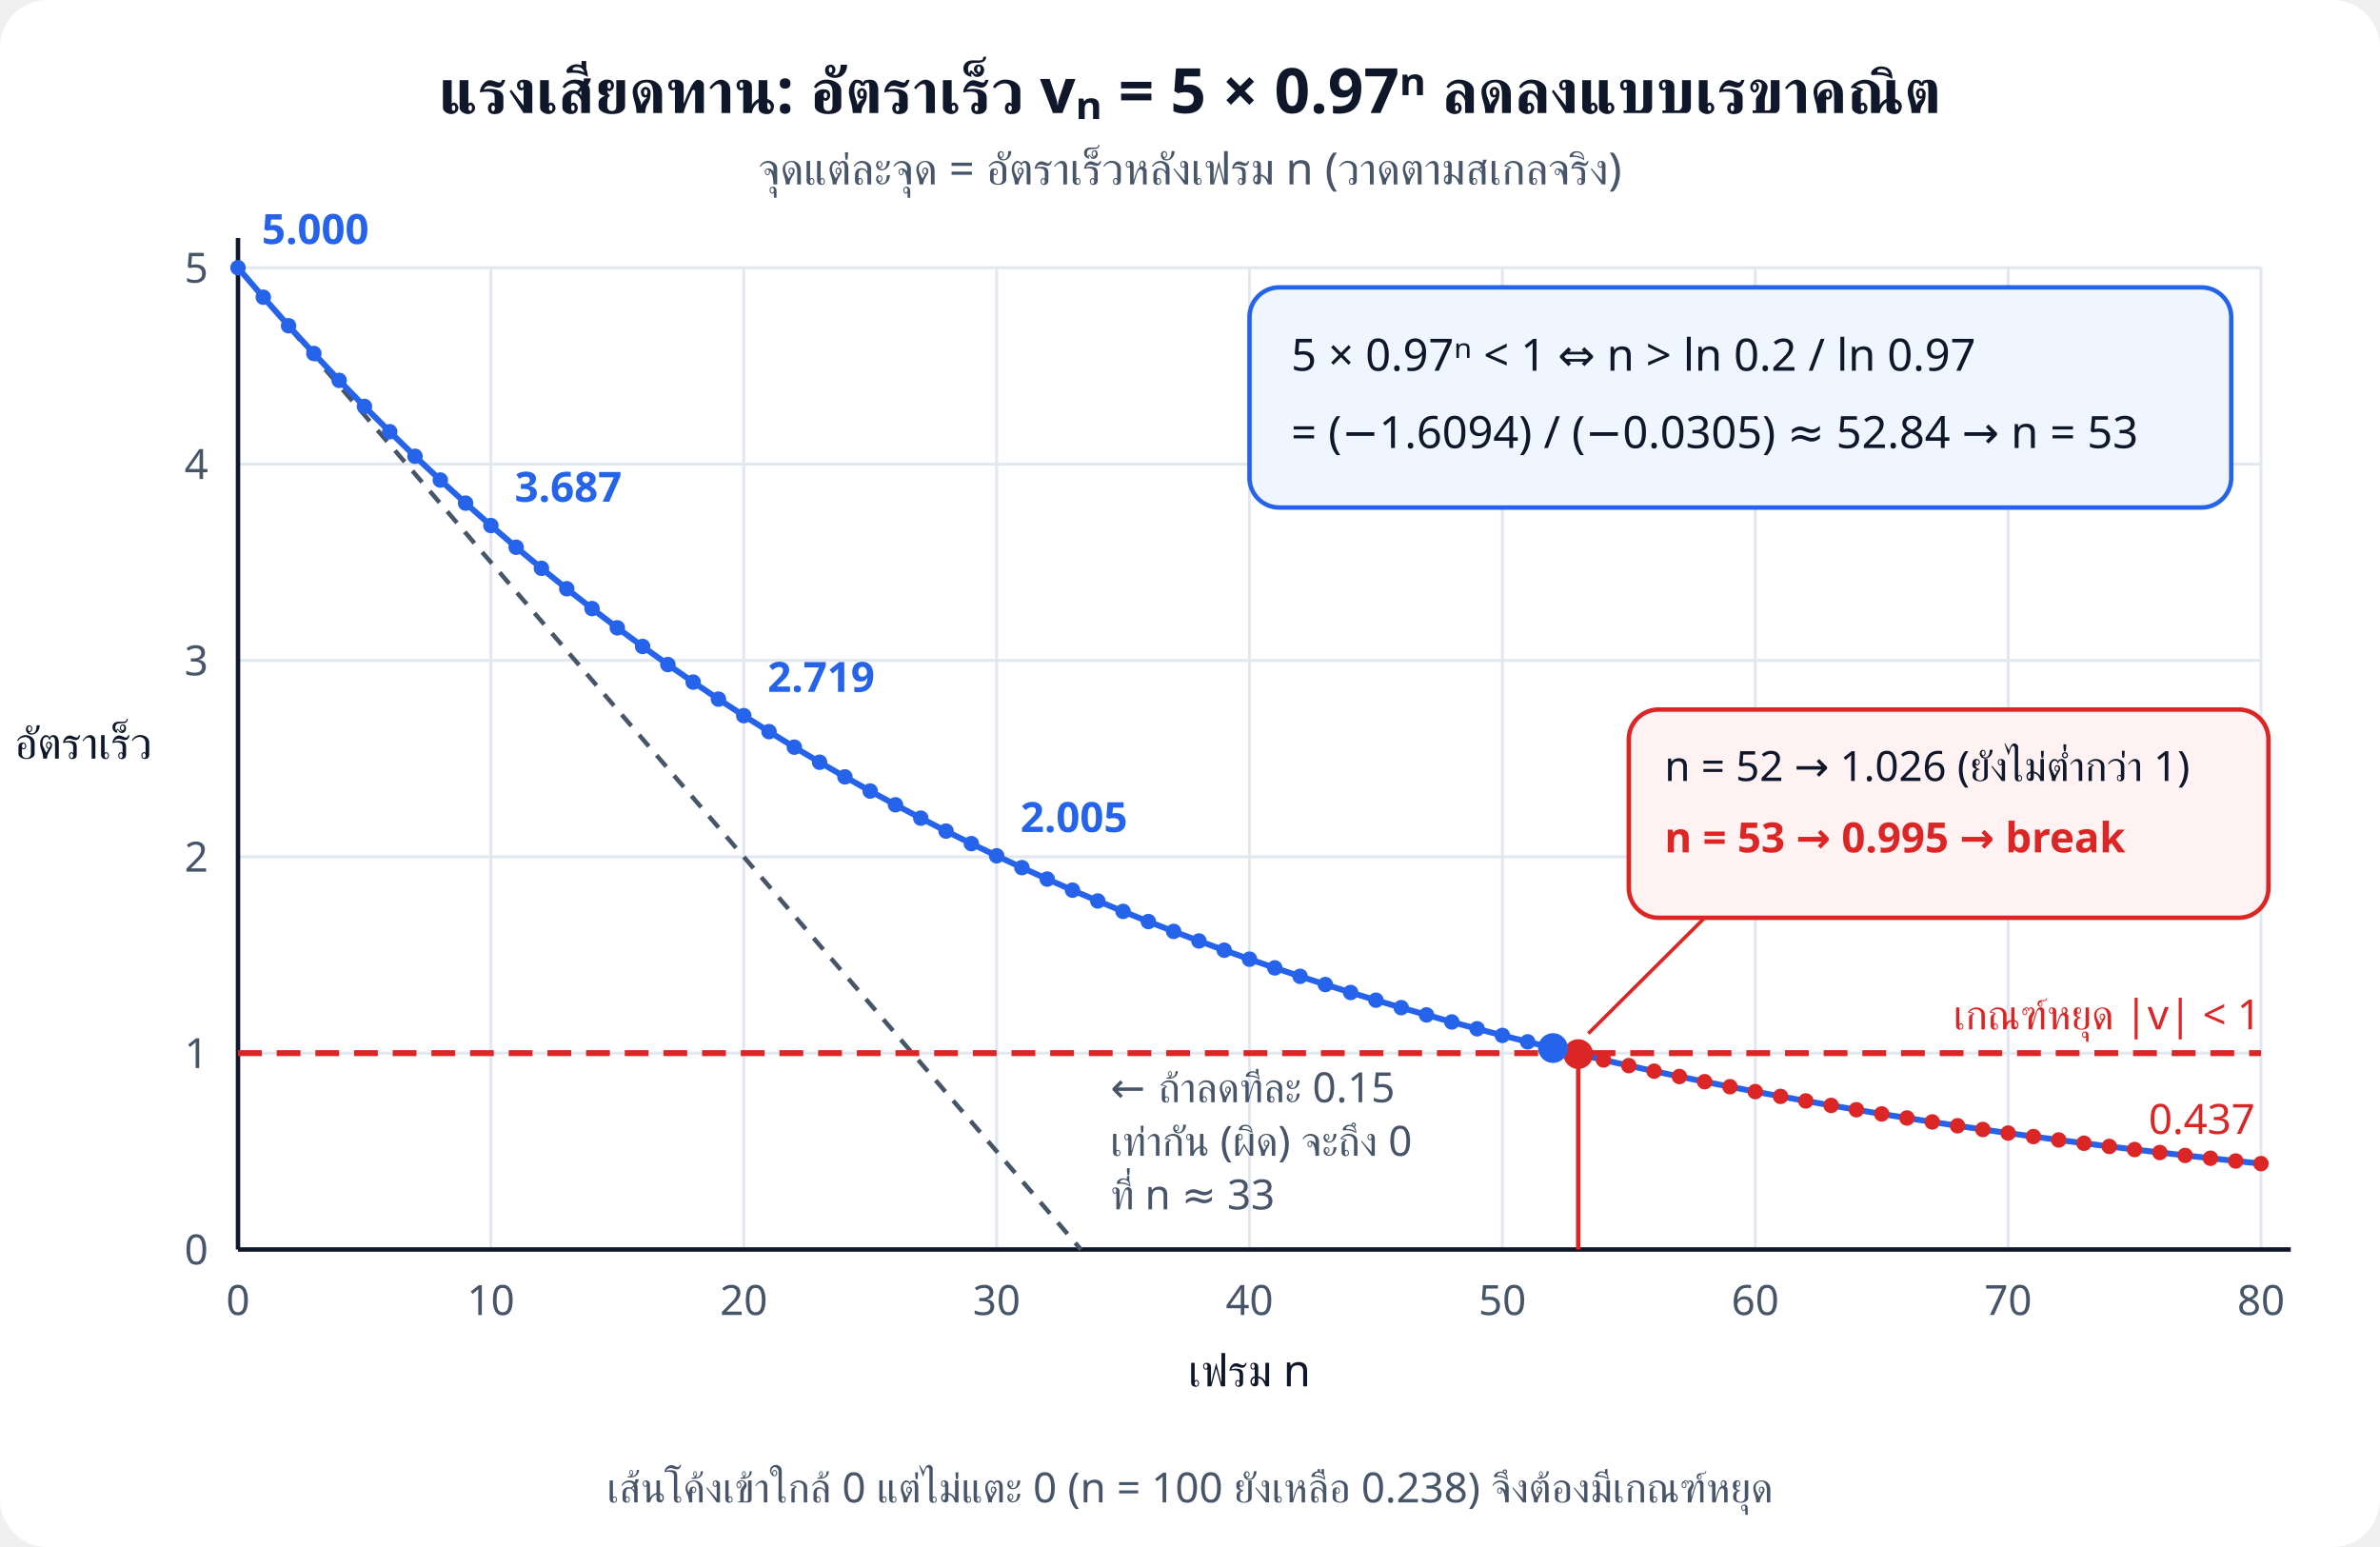
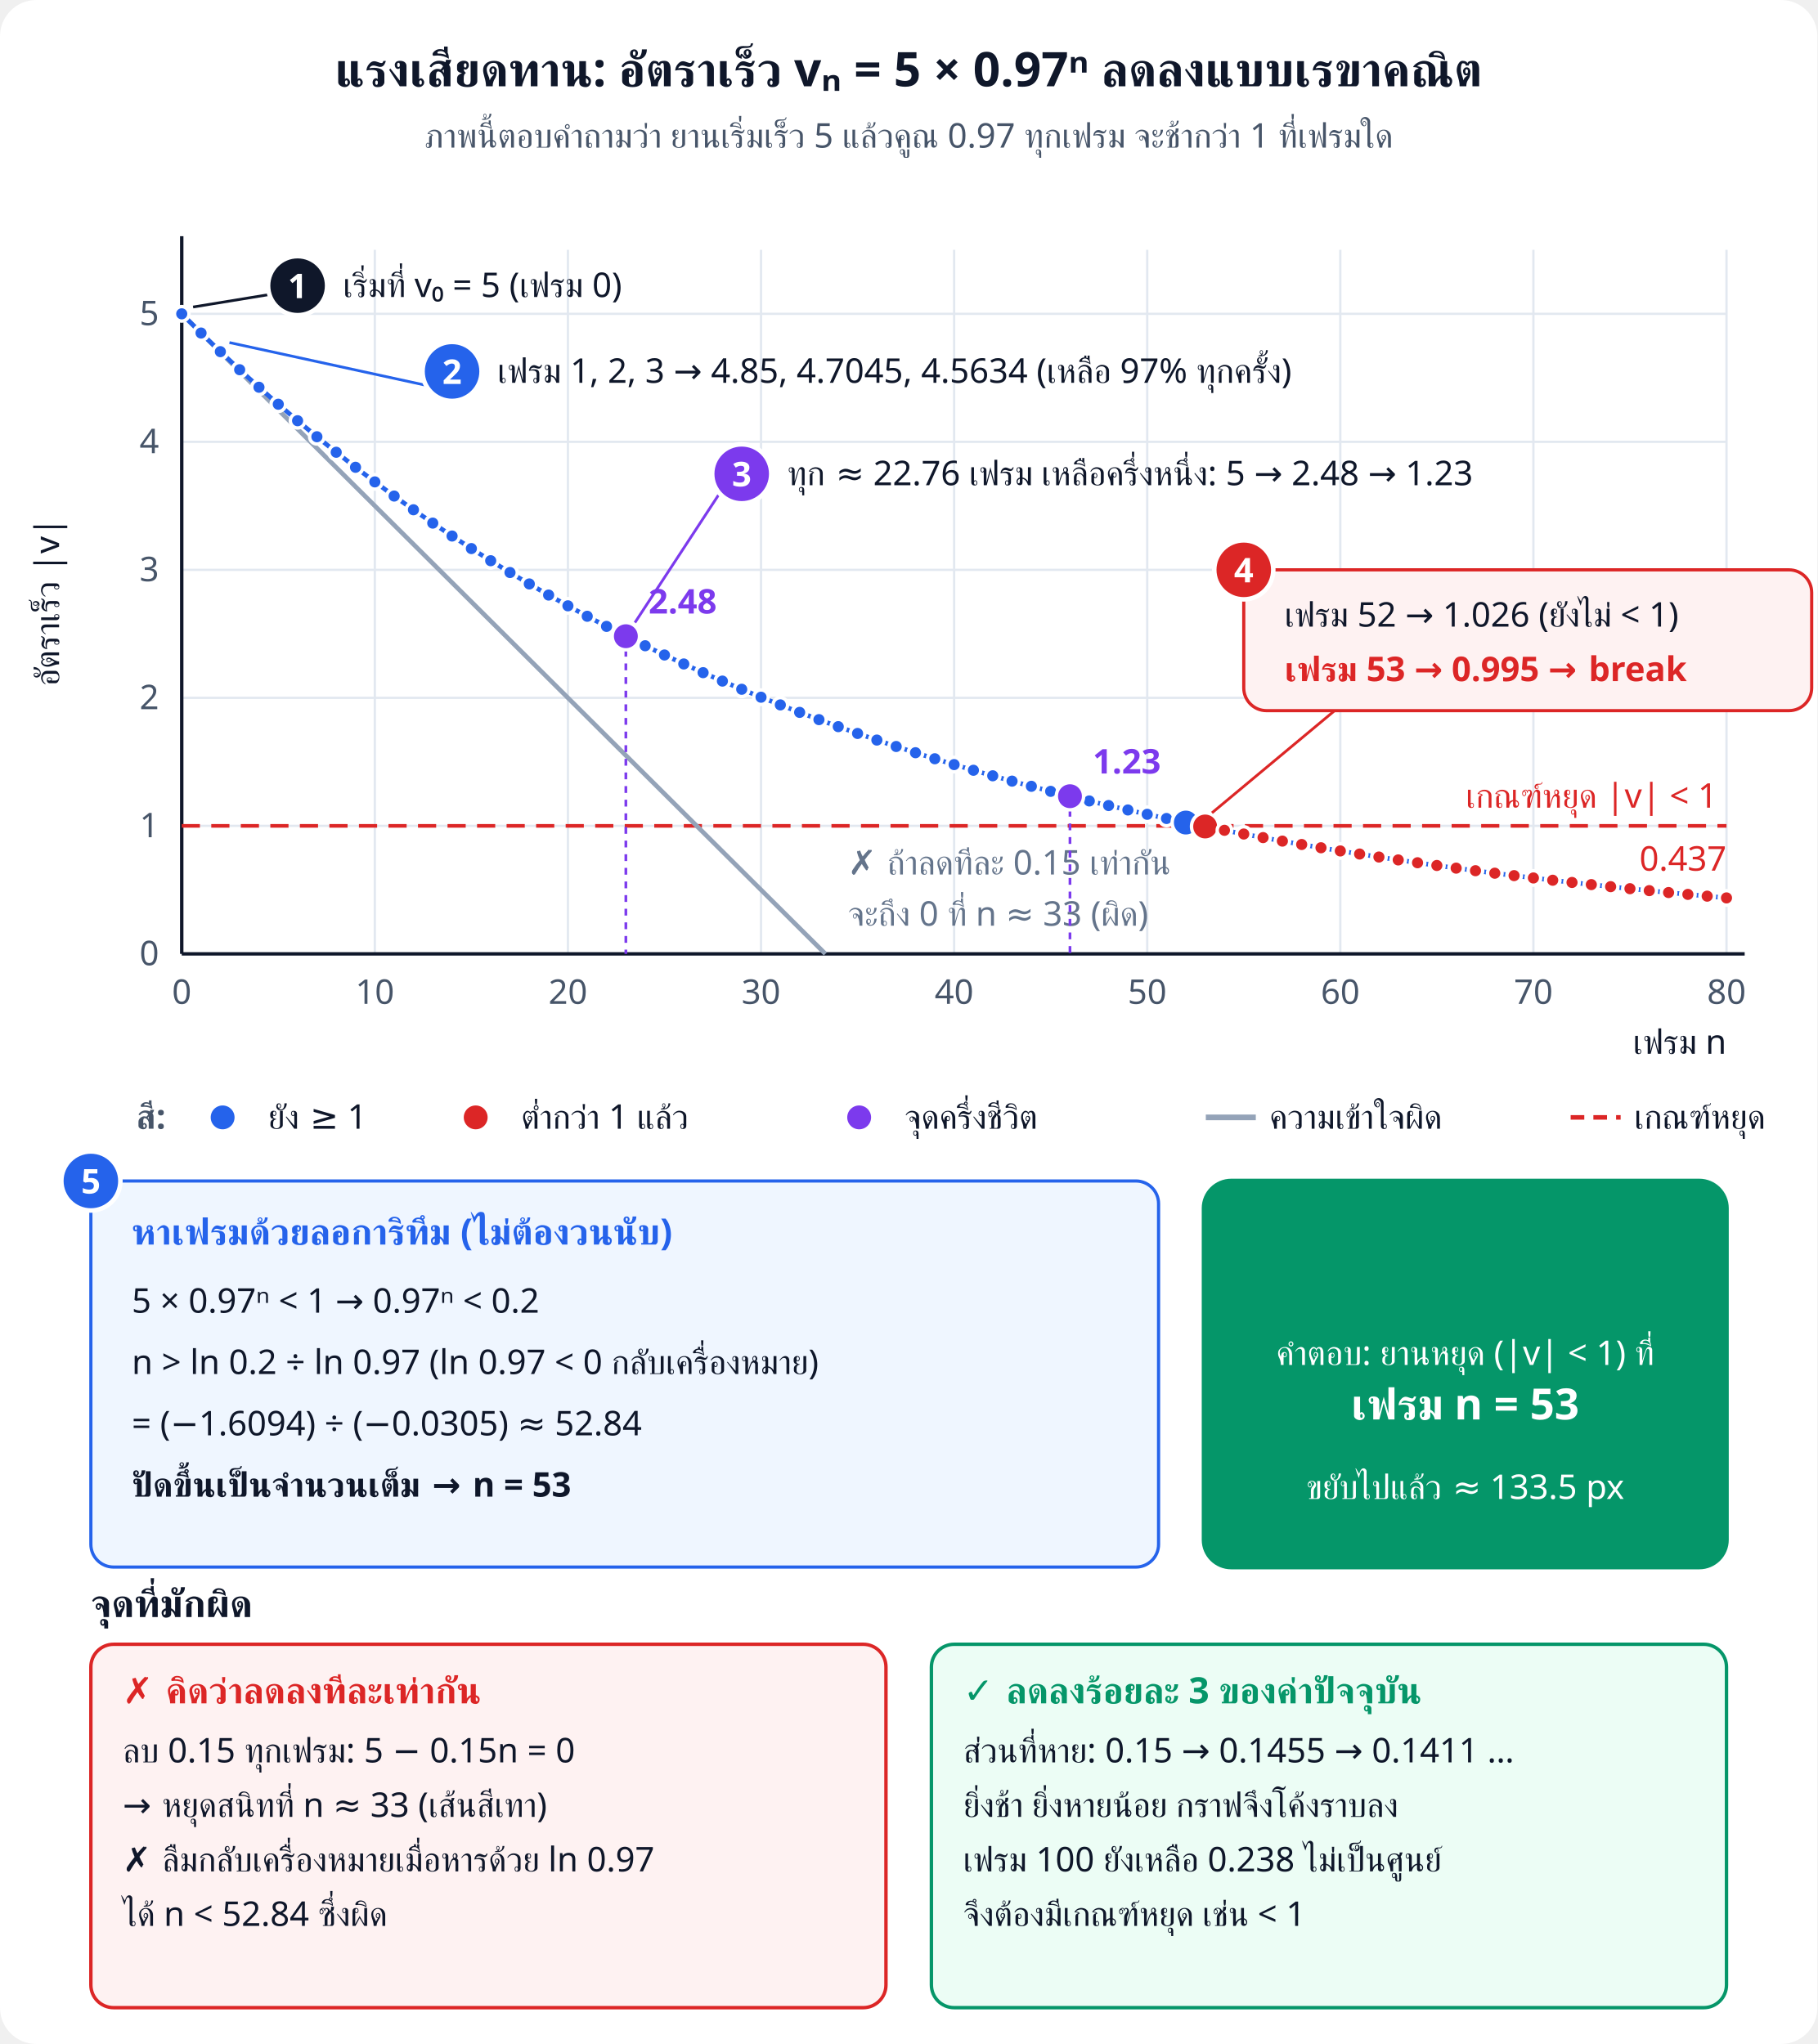
- <svg xmlns="http://www.w3.org/2000/svg" viewBox="0 0 800 520" width="800" height="520" font-family="Sarabun, Tahoma, 'Segoe UI', sans-serif">
+ <svg xmlns="http://www.w3.org/2000/svg" viewBox="0 0 800 900" width="800" height="900" font-family="Sarabun, Tahoma, 'Segoe UI', sans-serif" role="img" aria-label="กราฟอัตราเร็ว 5 คูณ 0.97 ยกกำลัง n ตัดเกณฑ์ 1 ที่เฟรม 53">
  <rect width="100%" height="100%" rx="16" fill="#ffffff" />
  <defs>
-     <marker id="a_2563eb" viewBox="0 0 10 10" refX="9" refY="5" markerWidth="7" markerHeight="7" orient="auto-start-reverse" markerUnits="userSpaceOnUse">
+     <marker id="arrB" viewBox="0 0 10 10" refX="9" refY="5" markerUnits="userSpaceOnUse" markerWidth="12" markerHeight="12" orient="auto-start-reverse">
      <path d="M0,0 L10,5 L0,10 z" fill="#2563eb" />
    </marker>
-     <marker id="a_059669" viewBox="0 0 10 10" refX="9" refY="5" markerWidth="7" markerHeight="7" orient="auto-start-reverse" markerUnits="userSpaceOnUse">
+     <marker id="arrG" viewBox="0 0 10 10" refX="9" refY="5" markerUnits="userSpaceOnUse" markerWidth="12" markerHeight="12" orient="auto-start-reverse">
      <path d="M0,0 L10,5 L0,10 z" fill="#059669" />
    </marker>
-     <marker id="a_d97706" viewBox="0 0 10 10" refX="9" refY="5" markerWidth="7" markerHeight="7" orient="auto-start-reverse" markerUnits="userSpaceOnUse">
+     <marker id="arrO" viewBox="0 0 10 10" refX="9" refY="5" markerUnits="userSpaceOnUse" markerWidth="12" markerHeight="12" orient="auto-start-reverse">
      <path d="M0,0 L10,5 L0,10 z" fill="#d97706" />
    </marker>
-     <marker id="a_dc2626" viewBox="0 0 10 10" refX="9" refY="5" markerWidth="7" markerHeight="7" orient="auto-start-reverse" markerUnits="userSpaceOnUse">
+     <marker id="arrR" viewBox="0 0 10 10" refX="9" refY="5" markerUnits="userSpaceOnUse" markerWidth="12" markerHeight="12" orient="auto-start-reverse">
      <path d="M0,0 L10,5 L0,10 z" fill="#dc2626" />
    </marker>
-     <marker id="a_7c3aed" viewBox="0 0 10 10" refX="9" refY="5" markerWidth="7" markerHeight="7" orient="auto-start-reverse" markerUnits="userSpaceOnUse">
+     <marker id="arrP" viewBox="0 0 10 10" refX="9" refY="5" markerUnits="userSpaceOnUse" markerWidth="12" markerHeight="12" orient="auto-start-reverse">
      <path d="M0,0 L10,5 L0,10 z" fill="#7c3aed" />
    </marker>
-     <marker id="a_475569" viewBox="0 0 10 10" refX="9" refY="5" markerWidth="7" markerHeight="7" orient="auto-start-reverse" markerUnits="userSpaceOnUse">
+     <marker id="arrS" viewBox="0 0 10 10" refX="9" refY="5" markerUnits="userSpaceOnUse" markerWidth="12" markerHeight="12" orient="auto-start-reverse">
      <path d="M0,0 L10,5 L0,10 z" fill="#475569" />
-     </marker>
-     <marker id="a_0f172a" viewBox="0 0 10 10" refX="9" refY="5" markerWidth="7" markerHeight="7" orient="auto-start-reverse" markerUnits="userSpaceOnUse">
-       <path d="M0,0 L10,5 L0,10 z" fill="#0f172a" />
    </marker>
  </defs>
  <text x="400" y="38" font-size="21" fill="#0f172a" text-anchor="middle" font-weight="bold">แรงเสียดทาน: อัตราเร็ว vₙ = 5 × 0.97ⁿ ลดลงแบบเรขาคณิต</text>
-   <text x="400" y="62" font-size="15" fill="#475569" text-anchor="middle" font-weight="normal">จุดแต่ละจุด = อัตราเร็วหลังเฟรม n (วาดตามสเกลจริง)</text>
+   <text x="400" y="65" font-size="15" fill="#475569" text-anchor="middle">ภาพนี้ตอบคำถามว่า ยานเริ่มเร็ว 5 แล้วคูณ 0.97 ทุกเฟรม จะช้ากว่า 1 ที่เฟรมใด</text>
  <line x1="80" y1="420" x2="760" y2="420" stroke="#e2e8f0" stroke-width="1" />
-   <text x="70" y="425" font-size="14" fill="#475569" text-anchor="end" font-weight="normal">0</text>
-   <line x1="80" y1="354" x2="760" y2="354" stroke="#e2e8f0" stroke-width="1" />
-   <text x="70" y="359" font-size="14" fill="#475569" text-anchor="end" font-weight="normal">1</text>
-   <line x1="80" y1="288" x2="760" y2="288" stroke="#e2e8f0" stroke-width="1" />
-   <text x="70" y="293" font-size="14" fill="#475569" text-anchor="end" font-weight="normal">2</text>
-   <line x1="80" y1="222" x2="760" y2="222" stroke="#e2e8f0" stroke-width="1" />
-   <text x="70" y="227" font-size="14" fill="#475569" text-anchor="end" font-weight="normal">3</text>
-   <line x1="80" y1="156" x2="760" y2="156" stroke="#e2e8f0" stroke-width="1" />
-   <text x="70" y="161" font-size="14" fill="#475569" text-anchor="end" font-weight="normal">4</text>
-   <line x1="80" y1="90" x2="760" y2="90" stroke="#e2e8f0" stroke-width="1" />
-   <text x="70" y="95" font-size="14" fill="#475569" text-anchor="end" font-weight="normal">5</text>
-   <line x1="80" y1="420" x2="80" y2="90" stroke="#e2e8f0" stroke-width="1" />
-   <text x="80" y="442" font-size="14" fill="#475569" text-anchor="middle" font-weight="normal">0</text>
-   <line x1="165" y1="420" x2="165" y2="90" stroke="#e2e8f0" stroke-width="1" />
-   <text x="165" y="442" font-size="14" fill="#475569" text-anchor="middle" font-weight="normal">10</text>
-   <line x1="250" y1="420" x2="250" y2="90" stroke="#e2e8f0" stroke-width="1" />
-   <text x="250" y="442" font-size="14" fill="#475569" text-anchor="middle" font-weight="normal">20</text>
-   <line x1="335" y1="420" x2="335" y2="90" stroke="#e2e8f0" stroke-width="1" />
-   <text x="335" y="442" font-size="14" fill="#475569" text-anchor="middle" font-weight="normal">30</text>
-   <line x1="420" y1="420" x2="420" y2="90" stroke="#e2e8f0" stroke-width="1" />
-   <text x="420" y="442" font-size="14" fill="#475569" text-anchor="middle" font-weight="normal">40</text>
-   <line x1="505" y1="420" x2="505" y2="90" stroke="#e2e8f0" stroke-width="1" />
-   <text x="505" y="442" font-size="14" fill="#475569" text-anchor="middle" font-weight="normal">50</text>
-   <line x1="590" y1="420" x2="590" y2="90" stroke="#e2e8f0" stroke-width="1" />
-   <text x="590" y="442" font-size="14" fill="#475569" text-anchor="middle" font-weight="normal">60</text>
-   <line x1="675" y1="420" x2="675" y2="90" stroke="#e2e8f0" stroke-width="1" />
-   <text x="675" y="442" font-size="14" fill="#475569" text-anchor="middle" font-weight="normal">70</text>
-   <line x1="760" y1="420" x2="760" y2="90" stroke="#e2e8f0" stroke-width="1" />
-   <text x="760" y="442" font-size="14" fill="#475569" text-anchor="middle" font-weight="normal">80</text>
-   <line x1="80" y1="420" x2="770" y2="420" stroke="#0f172a" stroke-width="1.5" />
-   <line x1="80" y1="420" x2="80" y2="80" stroke="#0f172a" stroke-width="1.5" />
-   <text x="420" y="466" font-size="15" fill="#0f172a" text-anchor="middle" font-weight="normal">เฟรม n</text>
-   <text x="28" y="255" font-size="15" fill="#0f172a" text-anchor="middle" font-weight="normal">อัตราเร็ว</text>
-   <line x1="80" y1="90" x2="363.33" y2="420" stroke="#475569" stroke-width="1.5" stroke-dasharray="5 4" />
-   <text x="373.25" y="370.5" font-size="14" fill="#475569" text-anchor="start" font-weight="normal">← ถ้าลดทีละ 0.15</text>
-   <text x="373.25" y="388.5" font-size="14" fill="#475569" text-anchor="start" font-weight="normal">เท่ากัน (ผิด) จะถึง 0</text>
-   <text x="373.25" y="406.5" font-size="14" fill="#475569" text-anchor="start" font-weight="normal">ที่ n ≈ 33</text>
-   <line x1="80" y1="354" x2="760" y2="354" stroke="#dc2626" stroke-width="2" stroke-dasharray="8 5" />
-   <text x="760" y="346" font-size="14" fill="#dc2626" text-anchor="end" font-weight="normal">เกณฑ์หยุด |v| &lt; 1</text>
-   <polyline points="80,90 88.5,99.9 97,109.5 105.5,118.82 114,127.85 122.5,136.62 131,145.12 139.5,153.37 148,161.36 156.5,169.12 165,176.65 173.5,183.95 182,191.03 190.5,197.9 199,204.56 207.5,211.03 216,217.3 224.5,223.38 233,229.28 241.5,235 250,240.55 258.5,245.93 267,251.15 275.5,256.22 284,261.13 292.5,265.9 301,270.52 309.5,275.01 318,279.36 326.5,283.57 335,287.67 343.5,291.64 352,295.49 360.5,299.22 369,302.85 377.5,306.36 386,309.77 394.5,313.08 403,316.29 411.5,319.4 420,322.41 428.5,325.34 437,328.18 445.5,330.94 454,333.61 462.5,336.2 471,338.71 479.5,341.15 488,343.52 496.5,345.81 505,348.04 513.5,350.2 522,352.29 530.5,354.32 539,356.29 547.5,358.2 556,360.06 564.5,361.86 573,363.6 581.5,365.29 590,366.93 598.5,368.53 607,370.07 615.5,371.57 624,373.02 632.5,374.43 641,375.8 649.5,377.12 658,378.41 666.5,379.66 675,380.87 683.5,382.04 692,383.18 700.5,384.29 709,385.36 717.5,386.4 726,387.4 734.5,388.38 743,389.33 751.5,390.25 760,391.14" fill="none" stroke="#2563eb" stroke-width="2" stroke-linejoin="round" />
-   <circle cx="80" cy="90" r="2.6" fill="#2563eb" stroke="none" stroke-width="1.5" />
-   <circle cx="88.5" cy="99.9" r="2.6" fill="#2563eb" stroke="none" stroke-width="1.5" />
-   <circle cx="97" cy="109.5" r="2.6" fill="#2563eb" stroke="none" stroke-width="1.5" />
-   <circle cx="105.5" cy="118.82" r="2.6" fill="#2563eb" stroke="none" stroke-width="1.5" />
-   <circle cx="114" cy="127.85" r="2.6" fill="#2563eb" stroke="none" stroke-width="1.5" />
-   <circle cx="122.5" cy="136.62" r="2.6" fill="#2563eb" stroke="none" stroke-width="1.5" />
-   <circle cx="131" cy="145.12" r="2.6" fill="#2563eb" stroke="none" stroke-width="1.5" />
-   <circle cx="139.5" cy="153.37" r="2.6" fill="#2563eb" stroke="none" stroke-width="1.5" />
-   <circle cx="148" cy="161.36" r="2.6" fill="#2563eb" stroke="none" stroke-width="1.5" />
-   <circle cx="156.5" cy="169.12" r="2.6" fill="#2563eb" stroke="none" stroke-width="1.5" />
-   <circle cx="165" cy="176.65" r="2.6" fill="#2563eb" stroke="none" stroke-width="1.5" />
-   <circle cx="173.5" cy="183.95" r="2.6" fill="#2563eb" stroke="none" stroke-width="1.5" />
-   <circle cx="182" cy="191.03" r="2.6" fill="#2563eb" stroke="none" stroke-width="1.5" />
-   <circle cx="190.5" cy="197.9" r="2.6" fill="#2563eb" stroke="none" stroke-width="1.5" />
-   <circle cx="199" cy="204.56" r="2.6" fill="#2563eb" stroke="none" stroke-width="1.5" />
-   <circle cx="207.5" cy="211.03" r="2.6" fill="#2563eb" stroke="none" stroke-width="1.5" />
-   <circle cx="216" cy="217.3" r="2.6" fill="#2563eb" stroke="none" stroke-width="1.5" />
-   <circle cx="224.5" cy="223.38" r="2.6" fill="#2563eb" stroke="none" stroke-width="1.5" />
-   <circle cx="233" cy="229.28" r="2.6" fill="#2563eb" stroke="none" stroke-width="1.5" />
-   <circle cx="241.5" cy="235" r="2.6" fill="#2563eb" stroke="none" stroke-width="1.5" />
-   <circle cx="250" cy="240.55" r="2.6" fill="#2563eb" stroke="none" stroke-width="1.5" />
-   <circle cx="258.5" cy="245.93" r="2.6" fill="#2563eb" stroke="none" stroke-width="1.5" />
-   <circle cx="267" cy="251.15" r="2.6" fill="#2563eb" stroke="none" stroke-width="1.5" />
-   <circle cx="275.5" cy="256.22" r="2.6" fill="#2563eb" stroke="none" stroke-width="1.5" />
-   <circle cx="284" cy="261.13" r="2.6" fill="#2563eb" stroke="none" stroke-width="1.5" />
-   <circle cx="292.5" cy="265.9" r="2.6" fill="#2563eb" stroke="none" stroke-width="1.5" />
-   <circle cx="301" cy="270.52" r="2.6" fill="#2563eb" stroke="none" stroke-width="1.5" />
-   <circle cx="309.5" cy="275.01" r="2.6" fill="#2563eb" stroke="none" stroke-width="1.5" />
-   <circle cx="318" cy="279.36" r="2.6" fill="#2563eb" stroke="none" stroke-width="1.5" />
-   <circle cx="326.5" cy="283.57" r="2.6" fill="#2563eb" stroke="none" stroke-width="1.5" />
-   <circle cx="335" cy="287.67" r="2.6" fill="#2563eb" stroke="none" stroke-width="1.5" />
-   <circle cx="343.5" cy="291.64" r="2.6" fill="#2563eb" stroke="none" stroke-width="1.5" />
-   <circle cx="352" cy="295.49" r="2.6" fill="#2563eb" stroke="none" stroke-width="1.5" />
-   <circle cx="360.5" cy="299.22" r="2.6" fill="#2563eb" stroke="none" stroke-width="1.5" />
-   <circle cx="369" cy="302.85" r="2.6" fill="#2563eb" stroke="none" stroke-width="1.5" />
-   <circle cx="377.5" cy="306.36" r="2.6" fill="#2563eb" stroke="none" stroke-width="1.5" />
-   <circle cx="386" cy="309.77" r="2.6" fill="#2563eb" stroke="none" stroke-width="1.5" />
-   <circle cx="394.5" cy="313.08" r="2.6" fill="#2563eb" stroke="none" stroke-width="1.5" />
-   <circle cx="403" cy="316.29" r="2.6" fill="#2563eb" stroke="none" stroke-width="1.5" />
-   <circle cx="411.5" cy="319.4" r="2.6" fill="#2563eb" stroke="none" stroke-width="1.5" />
-   <circle cx="420" cy="322.41" r="2.6" fill="#2563eb" stroke="none" stroke-width="1.5" />
-   <circle cx="428.5" cy="325.34" r="2.6" fill="#2563eb" stroke="none" stroke-width="1.5" />
-   <circle cx="437" cy="328.18" r="2.6" fill="#2563eb" stroke="none" stroke-width="1.5" />
-   <circle cx="445.5" cy="330.94" r="2.6" fill="#2563eb" stroke="none" stroke-width="1.5" />
-   <circle cx="454" cy="333.61" r="2.6" fill="#2563eb" stroke="none" stroke-width="1.5" />
-   <circle cx="462.5" cy="336.2" r="2.6" fill="#2563eb" stroke="none" stroke-width="1.5" />
-   <circle cx="471" cy="338.71" r="2.6" fill="#2563eb" stroke="none" stroke-width="1.5" />
-   <circle cx="479.5" cy="341.15" r="2.6" fill="#2563eb" stroke="none" stroke-width="1.5" />
-   <circle cx="488" cy="343.52" r="2.6" fill="#2563eb" stroke="none" stroke-width="1.5" />
-   <circle cx="496.5" cy="345.81" r="2.6" fill="#2563eb" stroke="none" stroke-width="1.5" />
-   <circle cx="505" cy="348.04" r="2.6" fill="#2563eb" stroke="none" stroke-width="1.5" />
-   <circle cx="513.5" cy="350.2" r="2.6" fill="#2563eb" stroke="none" stroke-width="1.5" />
-   <circle cx="522" cy="352.29" r="2.6" fill="#2563eb" stroke="none" stroke-width="1.5" />
-   <circle cx="530.5" cy="354.32" r="2.6" fill="#dc2626" stroke="none" stroke-width="1.5" />
-   <circle cx="539" cy="356.29" r="2.6" fill="#dc2626" stroke="none" stroke-width="1.5" />
-   <circle cx="547.5" cy="358.2" r="2.6" fill="#dc2626" stroke="none" stroke-width="1.5" />
-   <circle cx="556" cy="360.06" r="2.6" fill="#dc2626" stroke="none" stroke-width="1.5" />
-   <circle cx="564.5" cy="361.86" r="2.6" fill="#dc2626" stroke="none" stroke-width="1.5" />
-   <circle cx="573" cy="363.6" r="2.6" fill="#dc2626" stroke="none" stroke-width="1.5" />
-   <circle cx="581.5" cy="365.29" r="2.6" fill="#dc2626" stroke="none" stroke-width="1.5" />
-   <circle cx="590" cy="366.93" r="2.6" fill="#dc2626" stroke="none" stroke-width="1.5" />
-   <circle cx="598.5" cy="368.53" r="2.6" fill="#dc2626" stroke="none" stroke-width="1.5" />
-   <circle cx="607" cy="370.07" r="2.6" fill="#dc2626" stroke="none" stroke-width="1.5" />
-   <circle cx="615.5" cy="371.57" r="2.6" fill="#dc2626" stroke="none" stroke-width="1.5" />
-   <circle cx="624" cy="373.02" r="2.6" fill="#dc2626" stroke="none" stroke-width="1.5" />
-   <circle cx="632.5" cy="374.43" r="2.6" fill="#dc2626" stroke="none" stroke-width="1.5" />
-   <circle cx="641" cy="375.8" r="2.6" fill="#dc2626" stroke="none" stroke-width="1.5" />
-   <circle cx="649.5" cy="377.12" r="2.6" fill="#dc2626" stroke="none" stroke-width="1.5" />
-   <circle cx="658" cy="378.41" r="2.6" fill="#dc2626" stroke="none" stroke-width="1.5" />
-   <circle cx="666.5" cy="379.66" r="2.6" fill="#dc2626" stroke="none" stroke-width="1.5" />
-   <circle cx="675" cy="380.87" r="2.6" fill="#dc2626" stroke="none" stroke-width="1.5" />
-   <circle cx="683.5" cy="382.04" r="2.6" fill="#dc2626" stroke="none" stroke-width="1.5" />
-   <circle cx="692" cy="383.18" r="2.6" fill="#dc2626" stroke="none" stroke-width="1.5" />
-   <circle cx="700.5" cy="384.29" r="2.6" fill="#dc2626" stroke="none" stroke-width="1.5" />
-   <circle cx="709" cy="385.36" r="2.6" fill="#dc2626" stroke="none" stroke-width="1.5" />
-   <circle cx="717.5" cy="386.4" r="2.6" fill="#dc2626" stroke="none" stroke-width="1.5" />
-   <circle cx="726" cy="387.4" r="2.6" fill="#dc2626" stroke="none" stroke-width="1.5" />
-   <circle cx="734.5" cy="388.38" r="2.6" fill="#dc2626" stroke="none" stroke-width="1.5" />
-   <circle cx="743" cy="389.33" r="2.6" fill="#dc2626" stroke="none" stroke-width="1.5" />
-   <circle cx="751.5" cy="390.25" r="2.6" fill="#dc2626" stroke="none" stroke-width="1.5" />
-   <circle cx="760" cy="391.14" r="2.6" fill="#dc2626" stroke="none" stroke-width="1.5" />
-   <line x1="530.5" y1="420" x2="530.5" y2="354.33" stroke="#dc2626" stroke-width="1.5" />
-   <circle cx="530.5" cy="354.32" r="5" fill="#dc2626" stroke="none" stroke-width="1.5" />
-   <circle cx="522" cy="352.29" r="5" fill="#2563eb" stroke="none" stroke-width="1.5" />
-   <rect x="547.5" y="238.5" width="215" height="70" rx="10" fill="#fef2f2" stroke="#dc2626" stroke-width="1.5" />
-   <text x="559.5" y="262.5" font-size="14" fill="#0f172a" text-anchor="start" font-weight="normal">n = 52 → 1.026 (ยังไม่ต่ำกว่า 1)</text>
-   <text x="559.5" y="286.5" font-size="14" fill="#dc2626" text-anchor="start" font-weight="bold">n = 53 → 0.995 → break</text>
-   <line x1="573" y1="308.5" x2="533.9" y2="347.4" stroke="#dc2626" stroke-width="1.2" />
-   <text x="88" y="82" font-size="14" fill="#2563eb" text-anchor="start" font-weight="bold">5.000</text>
-   <text x="173" y="168.65" font-size="14" fill="#2563eb" text-anchor="start" font-weight="bold">3.687</text>
-   <text x="258" y="232.55" font-size="14" fill="#2563eb" text-anchor="start" font-weight="bold">2.719</text>
-   <text x="343" y="279.67" font-size="14" fill="#2563eb" text-anchor="start" font-weight="bold">2.005</text>
-   <text x="758" y="381.14" font-size="14" fill="#dc2626" text-anchor="end" font-weight="normal">0.437</text>
-   <rect x="420" y="96.6" width="330" height="74" rx="10" fill="#eff6ff" stroke="#2563eb" stroke-width="1.5" />
-   <text x="434" y="124.6" font-size="15" fill="#0f172a" text-anchor="start" font-weight="normal">5 × 0.97ⁿ &lt; 1  ⇔  n &gt; ln 0.2 / ln 0.97</text>
-   <text x="434" y="150.6" font-size="15" fill="#0f172a" text-anchor="start" font-weight="normal">= (−1.6094) / (−0.0305) ≈ 52.84 → n = 53</text>
-   <text x="400" y="505" font-size="14" fill="#475569" text-anchor="middle" font-weight="normal">เส้นโค้งเข้าใกล้ 0 แต่ไม่แตะ 0 (n = 100 ยังเหลือ 0.238) จึงต้องมีเกณฑ์หยุด</text>
+   <text x="70" y="425" font-size="15" fill="#475569" text-anchor="end">0</text>
+   <line x1="80" y1="363.636" x2="760" y2="363.636" stroke="#e2e8f0" stroke-width="1" />
+   <text x="70" y="368.636" font-size="15" fill="#475569" text-anchor="end">1</text>
+   <line x1="80" y1="307.273" x2="760" y2="307.273" stroke="#e2e8f0" stroke-width="1" />
+   <text x="70" y="312.273" font-size="15" fill="#475569" text-anchor="end">2</text>
+   <line x1="80" y1="250.909" x2="760" y2="250.909" stroke="#e2e8f0" stroke-width="1" />
+   <text x="70" y="255.909" font-size="15" fill="#475569" text-anchor="end">3</text>
+   <line x1="80" y1="194.545" x2="760" y2="194.545" stroke="#e2e8f0" stroke-width="1" />
+   <text x="70" y="199.545" font-size="15" fill="#475569" text-anchor="end">4</text>
+   <line x1="80" y1="138.182" x2="760" y2="138.182" stroke="#e2e8f0" stroke-width="1" />
+   <text x="70" y="143.182" font-size="15" fill="#475569" text-anchor="end">5</text>
+   <line x1="80" y1="420" x2="80" y2="110" stroke="#e2e8f0" stroke-width="1" />
+   <text x="80" y="442" font-size="15" fill="#475569" text-anchor="middle">0</text>
+   <line x1="165" y1="420" x2="165" y2="110" stroke="#e2e8f0" stroke-width="1" />
+   <text x="165" y="442" font-size="15" fill="#475569" text-anchor="middle">10</text>
+   <line x1="250" y1="420" x2="250" y2="110" stroke="#e2e8f0" stroke-width="1" />
+   <text x="250" y="442" font-size="15" fill="#475569" text-anchor="middle">20</text>
+   <line x1="335" y1="420" x2="335" y2="110" stroke="#e2e8f0" stroke-width="1" />
+   <text x="335" y="442" font-size="15" fill="#475569" text-anchor="middle">30</text>
+   <line x1="420" y1="420" x2="420" y2="110" stroke="#e2e8f0" stroke-width="1" />
+   <text x="420" y="442" font-size="15" fill="#475569" text-anchor="middle">40</text>
+   <line x1="505" y1="420" x2="505" y2="110" stroke="#e2e8f0" stroke-width="1" />
+   <text x="505" y="442" font-size="15" fill="#475569" text-anchor="middle">50</text>
+   <line x1="590" y1="420" x2="590" y2="110" stroke="#e2e8f0" stroke-width="1" />
+   <text x="590" y="442" font-size="15" fill="#475569" text-anchor="middle">60</text>
+   <line x1="675" y1="420" x2="675" y2="110" stroke="#e2e8f0" stroke-width="1" />
+   <text x="675" y="442" font-size="15" fill="#475569" text-anchor="middle">70</text>
+   <line x1="760" y1="420" x2="760" y2="110" stroke="#e2e8f0" stroke-width="1" />
+   <text x="760" y="442" font-size="15" fill="#475569" text-anchor="middle">80</text>
+   <line x1="80" y1="420" x2="768" y2="420" stroke="#0f172a" stroke-width="1.5" />
+   <line x1="80" y1="420" x2="80" y2="104" stroke="#0f172a" stroke-width="1.5" />
+   <text x="760" y="464" font-size="15" fill="#0f172a" text-anchor="end">เฟรม n</text>
+   <text x="26" y="265.0" font-size="15" fill="#0f172a" text-anchor="middle" transform="rotate(-90 26 265.0)">อัตราเร็ว |v|</text>
+   <line x1="80" y1="363.636" x2="760" y2="363.636" stroke="#dc2626" stroke-width="1.6" stroke-dasharray="8 5" />
+   <text x="756" y="355.636" font-size="15" fill="#dc2626" text-anchor="end">เกณฑ์หยุด |v| &lt; 1</text>
+   <line x1="80" y1="138.182" x2="363.333" y2="420" stroke="#94a3b8" stroke-width="2" stroke-dasharray="2 0" />
+   <text x="373.25" y="385.055" font-size="15" fill="#64748b" text-anchor="start">✗ ถ้าลดทีละ 0.15 เท่ากัน</text>
+   <text x="373.25" y="407.6" font-size="15" fill="#64748b" text-anchor="start">   จะถึง 0 ที่ n ≈ 33 (ผิด)</text>
+   <polyline points="80.00,138.18 88.50,146.64 97.00,154.84 105.50,162.79 114.00,170.51 122.50,177.99 131.00,185.25 139.50,192.30 148.00,199.13 156.50,205.75 165.00,212.18 173.50,218.42 182.00,224.46 190.50,230.33 199.00,236.02 207.50,241.54 216.00,246.89 224.50,252.09 233.00,257.12 241.50,262.01 250.00,266.75 258.50,271.35 267.00,275.81 275.50,280.13 284.00,284.33 292.50,288.40 301.00,292.35 309.50,296.18 318.00,299.89 326.50,303.49 335.00,306.99 343.50,310.38 352.00,313.67 360.50,316.86 369.00,319.95 377.50,322.95 386.00,325.86 394.50,328.69 403.00,331.43 411.50,334.09 420.00,336.66 428.50,339.16 437.00,341.59 445.50,343.94 454.00,346.22 462.50,348.44 471.00,350.58 479.50,352.67 488.00,354.69 496.50,356.64 505.00,358.55 513.50,360.39 522.00,362.18 530.50,363.91 539.00,365.59 547.50,367.23 556.00,368.81 564.50,370.35 573.00,371.84 581.50,373.28 590.00,374.68 598.50,376.04 607.00,377.36 615.50,378.64 624.00,379.88 632.50,381.08 641.00,382.25 649.50,383.38 658.00,384.48 666.50,385.55 675.00,386.58 683.50,387.58 692.00,388.56 700.50,389.50 709.00,390.41 717.50,391.30 726.00,392.16 734.50,393.00 743.00,393.81 751.50,394.59 760.00,395.36" fill="none" stroke="#2563eb" stroke-width="2" stroke-linejoin="round" />
+   <circle cx="80.00" cy="138.18" r="3.2" fill="#2563eb" stroke="#ffffff" stroke-width="1.5" />
+   <circle cx="88.50" cy="146.64" r="3.2" fill="#2563eb" stroke="#ffffff" stroke-width="1.5" />
+   <circle cx="97.00" cy="154.84" r="3.2" fill="#2563eb" stroke="#ffffff" stroke-width="1.5" />
+   <circle cx="105.50" cy="162.79" r="3.2" fill="#2563eb" stroke="#ffffff" stroke-width="1.5" />
+   <circle cx="114.00" cy="170.51" r="3.2" fill="#2563eb" stroke="#ffffff" stroke-width="1.5" />
+   <circle cx="122.50" cy="177.99" r="3.2" fill="#2563eb" stroke="#ffffff" stroke-width="1.5" />
+   <circle cx="131.00" cy="185.25" r="3.2" fill="#2563eb" stroke="#ffffff" stroke-width="1.5" />
+   <circle cx="139.50" cy="192.30" r="3.2" fill="#2563eb" stroke="#ffffff" stroke-width="1.5" />
+   <circle cx="148.00" cy="199.13" r="3.2" fill="#2563eb" stroke="#ffffff" stroke-width="1.5" />
+   <circle cx="156.50" cy="205.75" r="3.2" fill="#2563eb" stroke="#ffffff" stroke-width="1.5" />
+   <circle cx="165.00" cy="212.18" r="3.2" fill="#2563eb" stroke="#ffffff" stroke-width="1.5" />
+   <circle cx="173.50" cy="218.42" r="3.2" fill="#2563eb" stroke="#ffffff" stroke-width="1.5" />
+   <circle cx="182.00" cy="224.46" r="3.2" fill="#2563eb" stroke="#ffffff" stroke-width="1.5" />
+   <circle cx="190.50" cy="230.33" r="3.2" fill="#2563eb" stroke="#ffffff" stroke-width="1.5" />
+   <circle cx="199.00" cy="236.02" r="3.2" fill="#2563eb" stroke="#ffffff" stroke-width="1.5" />
+   <circle cx="207.50" cy="241.54" r="3.2" fill="#2563eb" stroke="#ffffff" stroke-width="1.5" />
+   <circle cx="216.00" cy="246.89" r="3.2" fill="#2563eb" stroke="#ffffff" stroke-width="1.5" />
+   <circle cx="224.50" cy="252.09" r="3.2" fill="#2563eb" stroke="#ffffff" stroke-width="1.5" />
+   <circle cx="233.00" cy="257.12" r="3.2" fill="#2563eb" stroke="#ffffff" stroke-width="1.5" />
+   <circle cx="241.50" cy="262.01" r="3.2" fill="#2563eb" stroke="#ffffff" stroke-width="1.5" />
+   <circle cx="250.00" cy="266.75" r="3.2" fill="#2563eb" stroke="#ffffff" stroke-width="1.5" />
+   <circle cx="258.50" cy="271.35" r="3.2" fill="#2563eb" stroke="#ffffff" stroke-width="1.5" />
+   <circle cx="267.00" cy="275.81" r="3.2" fill="#2563eb" stroke="#ffffff" stroke-width="1.5" />
+   <circle cx="275.50" cy="280.13" r="3.2" fill="#2563eb" stroke="#ffffff" stroke-width="1.5" />
+   <circle cx="284.00" cy="284.33" r="3.2" fill="#2563eb" stroke="#ffffff" stroke-width="1.5" />
+   <circle cx="292.50" cy="288.40" r="3.2" fill="#2563eb" stroke="#ffffff" stroke-width="1.5" />
+   <circle cx="301.00" cy="292.35" r="3.2" fill="#2563eb" stroke="#ffffff" stroke-width="1.5" />
+   <circle cx="309.50" cy="296.18" r="3.2" fill="#2563eb" stroke="#ffffff" stroke-width="1.5" />
+   <circle cx="318.00" cy="299.89" r="3.2" fill="#2563eb" stroke="#ffffff" stroke-width="1.5" />
+   <circle cx="326.50" cy="303.49" r="3.2" fill="#2563eb" stroke="#ffffff" stroke-width="1.5" />
+   <circle cx="335.00" cy="306.99" r="3.2" fill="#2563eb" stroke="#ffffff" stroke-width="1.5" />
+   <circle cx="343.50" cy="310.38" r="3.2" fill="#2563eb" stroke="#ffffff" stroke-width="1.5" />
+   <circle cx="352.00" cy="313.67" r="3.2" fill="#2563eb" stroke="#ffffff" stroke-width="1.5" />
+   <circle cx="360.50" cy="316.86" r="3.2" fill="#2563eb" stroke="#ffffff" stroke-width="1.5" />
+   <circle cx="369.00" cy="319.95" r="3.2" fill="#2563eb" stroke="#ffffff" stroke-width="1.5" />
+   <circle cx="377.50" cy="322.95" r="3.2" fill="#2563eb" stroke="#ffffff" stroke-width="1.5" />
+   <circle cx="386.00" cy="325.86" r="3.2" fill="#2563eb" stroke="#ffffff" stroke-width="1.5" />
+   <circle cx="394.50" cy="328.69" r="3.2" fill="#2563eb" stroke="#ffffff" stroke-width="1.5" />
+   <circle cx="403.00" cy="331.43" r="3.2" fill="#2563eb" stroke="#ffffff" stroke-width="1.5" />
+   <circle cx="411.50" cy="334.09" r="3.2" fill="#2563eb" stroke="#ffffff" stroke-width="1.5" />
+   <circle cx="420.00" cy="336.66" r="3.2" fill="#2563eb" stroke="#ffffff" stroke-width="1.5" />
+   <circle cx="428.50" cy="339.16" r="3.2" fill="#2563eb" stroke="#ffffff" stroke-width="1.5" />
+   <circle cx="437.00" cy="341.59" r="3.2" fill="#2563eb" stroke="#ffffff" stroke-width="1.5" />
+   <circle cx="445.50" cy="343.94" r="3.2" fill="#2563eb" stroke="#ffffff" stroke-width="1.5" />
+   <circle cx="454.00" cy="346.22" r="3.2" fill="#2563eb" stroke="#ffffff" stroke-width="1.5" />
+   <circle cx="462.50" cy="348.44" r="3.2" fill="#2563eb" stroke="#ffffff" stroke-width="1.5" />
+   <circle cx="471.00" cy="350.58" r="3.2" fill="#2563eb" stroke="#ffffff" stroke-width="1.5" />
+   <circle cx="479.50" cy="352.67" r="3.2" fill="#2563eb" stroke="#ffffff" stroke-width="1.5" />
+   <circle cx="488.00" cy="354.69" r="3.2" fill="#2563eb" stroke="#ffffff" stroke-width="1.5" />
+   <circle cx="496.50" cy="356.64" r="3.2" fill="#2563eb" stroke="#ffffff" stroke-width="1.5" />
+   <circle cx="505.00" cy="358.55" r="3.2" fill="#2563eb" stroke="#ffffff" stroke-width="1.5" />
+   <circle cx="513.50" cy="360.39" r="3.2" fill="#2563eb" stroke="#ffffff" stroke-width="1.5" />
+   <circle cx="522.00" cy="362.18" r="6" fill="#2563eb" stroke="#ffffff" stroke-width="1.5" />
+   <circle cx="530.50" cy="363.91" r="6" fill="#dc2626" stroke="#ffffff" stroke-width="1.5" />
+   <circle cx="539.00" cy="365.59" r="3.2" fill="#dc2626" stroke="#ffffff" stroke-width="1.5" />
+   <circle cx="547.50" cy="367.23" r="3.2" fill="#dc2626" stroke="#ffffff" stroke-width="1.5" />
+   <circle cx="556.00" cy="368.81" r="3.2" fill="#dc2626" stroke="#ffffff" stroke-width="1.5" />
+   <circle cx="564.50" cy="370.35" r="3.2" fill="#dc2626" stroke="#ffffff" stroke-width="1.5" />
+   <circle cx="573.00" cy="371.84" r="3.2" fill="#dc2626" stroke="#ffffff" stroke-width="1.5" />
+   <circle cx="581.50" cy="373.28" r="3.2" fill="#dc2626" stroke="#ffffff" stroke-width="1.5" />
+   <circle cx="590.00" cy="374.68" r="3.2" fill="#dc2626" stroke="#ffffff" stroke-width="1.5" />
+   <circle cx="598.50" cy="376.04" r="3.2" fill="#dc2626" stroke="#ffffff" stroke-width="1.5" />
+   <circle cx="607.00" cy="377.36" r="3.2" fill="#dc2626" stroke="#ffffff" stroke-width="1.5" />
+   <circle cx="615.50" cy="378.64" r="3.2" fill="#dc2626" stroke="#ffffff" stroke-width="1.5" />
+   <circle cx="624.00" cy="379.88" r="3.2" fill="#dc2626" stroke="#ffffff" stroke-width="1.5" />
+   <circle cx="632.50" cy="381.08" r="3.2" fill="#dc2626" stroke="#ffffff" stroke-width="1.5" />
+   <circle cx="641.00" cy="382.25" r="3.2" fill="#dc2626" stroke="#ffffff" stroke-width="1.5" />
+   <circle cx="649.50" cy="383.38" r="3.2" fill="#dc2626" stroke="#ffffff" stroke-width="1.5" />
+   <circle cx="658.00" cy="384.48" r="3.2" fill="#dc2626" stroke="#ffffff" stroke-width="1.5" />
+   <circle cx="666.50" cy="385.55" r="3.2" fill="#dc2626" stroke="#ffffff" stroke-width="1.5" />
+   <circle cx="675.00" cy="386.58" r="3.2" fill="#dc2626" stroke="#ffffff" stroke-width="1.5" />
+   <circle cx="683.50" cy="387.58" r="3.2" fill="#dc2626" stroke="#ffffff" stroke-width="1.5" />
+   <circle cx="692.00" cy="388.56" r="3.2" fill="#dc2626" stroke="#ffffff" stroke-width="1.5" />
+   <circle cx="700.50" cy="389.50" r="3.2" fill="#dc2626" stroke="#ffffff" stroke-width="1.5" />
+   <circle cx="709.00" cy="390.41" r="3.2" fill="#dc2626" stroke="#ffffff" stroke-width="1.5" />
+   <circle cx="717.50" cy="391.30" r="3.2" fill="#dc2626" stroke="#ffffff" stroke-width="1.5" />
+   <circle cx="726.00" cy="392.16" r="3.2" fill="#dc2626" stroke="#ffffff" stroke-width="1.5" />
+   <circle cx="734.50" cy="393.00" r="3.2" fill="#dc2626" stroke="#ffffff" stroke-width="1.5" />
+   <circle cx="743.00" cy="393.81" r="3.2" fill="#dc2626" stroke="#ffffff" stroke-width="1.5" />
+   <circle cx="751.50" cy="394.59" r="3.2" fill="#dc2626" stroke="#ffffff" stroke-width="1.5" />
+   <circle cx="760.00" cy="395.36" r="3.2" fill="#dc2626" stroke="#ffffff" stroke-width="1.5" />
+   <line x1="275.5" y1="280.132" x2="275.5" y2="420" stroke="#7c3aed" stroke-width="1.2" stroke-dasharray="3 3" />
+   <circle cx="275.50" cy="280.13" r="6" fill="#7c3aed" stroke="#ffffff" stroke-width="1.5" />
+   <text x="285.5" y="270.132" font-size="15" fill="#7c3aed" text-anchor="start" font-weight="bold">2.48</text>
+   <line x1="471" y1="350.583" x2="471" y2="420" stroke="#7c3aed" stroke-width="1.2" stroke-dasharray="3 3" />
+   <circle cx="471.00" cy="350.58" r="6" fill="#7c3aed" stroke="#ffffff" stroke-width="1.5" />
+   <text x="481" y="340.583" font-size="15" fill="#7c3aed" text-anchor="start" font-weight="bold">1.23</text>
+   <text x="760" y="383.356" font-size="15" fill="#dc2626" text-anchor="end">0.437</text>
+   <line x1="118" y1="129.782" x2="85" y2="135.182" stroke="#0f172a" stroke-width="1.2" />
+   <circle cx="131" cy="125.782" r="13" fill="#0f172a" stroke="#ffffff" stroke-width="2" />
+   <text x="131" y="131.282" font-size="15" fill="#ffffff" text-anchor="middle" font-weight="bold">1</text>
+   <text x="151" y="130.782" font-size="15" fill="#0f172a" text-anchor="start">เริ่มที่ v₀ = 5 (เฟรม 0)</text>
+   <line x1="187" y1="169.545" x2="101" y2="150.837" stroke="#2563eb" stroke-width="1.2" />
+   <circle cx="199" cy="163.545" r="13" fill="#2563eb" stroke="#ffffff" stroke-width="2" />
+   <text x="199" y="169.045" font-size="15" fill="#ffffff" text-anchor="middle" font-weight="bold">2</text>
+   <text x="219" y="168.545" font-size="15" fill="#0f172a" text-anchor="start">เฟรม 1, 2, 3 → 4.85, 4.7045, 4.5634 (เหลือ 97% ทุกครั้ง)</text>
+   <line x1="316.5" y1="217.636" x2="279.5" y2="274.132" stroke="#7c3aed" stroke-width="1.2" />
+   <circle cx="326.5" cy="208.636" r="13" fill="#7c3aed" stroke="#ffffff" stroke-width="2" />
+   <text x="326.5" y="214.136" font-size="15" fill="#ffffff" text-anchor="middle" font-weight="bold">3</text>
+   <text x="346.5" y="213.636" font-size="15" fill="#0f172a" text-anchor="start">ทุก ≈ 22.76 เฟรม เหลือครึ่งหนึ่ง: 5 → 2.48 → 1.23</text>
+   <rect x="547.5" y="250.909" width="250" height="62" rx="10" fill="#fef2f2" stroke="#dc2626" stroke-width="1.4" />
+   <circle cx="547.5" cy="250.909" r="13" fill="#dc2626" stroke="#ffffff" stroke-width="2" />
+   <text x="547.5" y="256.409" font-size="15" fill="#ffffff" text-anchor="middle" font-weight="bold">4</text>
+   <text x="565.5" y="275.909" font-size="15" fill="#0f172a" text-anchor="start">เฟรม 52 → 1.026 (ยังไม่ &lt; 1)</text>
+   <text x="565.5" y="299.909" font-size="15" fill="#dc2626" text-anchor="start" font-weight="bold">เฟรม 53 → 0.995 → break</text>
+   <line x1="587.5" y1="312.909" x2="533.5" y2="357.912" stroke="#dc2626" stroke-width="1.2" />
+   <text x="60" y="497" font-size="15" fill="#475569" text-anchor="start" font-weight="bold">สี:</text>
+   <circle cx="98.00" cy="492.00" r="6" fill="#2563eb" stroke="#ffffff" stroke-width="1.5" />
+   <text x="118" y="497" font-size="15" fill="#0f172a" text-anchor="start">ยัง ≥ 1</text>
+   <circle cx="209.40" cy="492.00" r="6" fill="#dc2626" stroke="#ffffff" stroke-width="1.5" />
+   <text x="229.4" y="497" font-size="15" fill="#0f172a" text-anchor="start">ต่ำกว่า 1 แล้ว</text>
+   <circle cx="378.20" cy="492.00" r="6" fill="#7c3aed" stroke="#ffffff" stroke-width="1.5" />
+   <text x="398.2" y="497" font-size="15" fill="#0f172a" text-anchor="start">จุดครึ่งชีวิต</text>
+   <line x1="530.8" y1="492" x2="552.8" y2="492" stroke="#94a3b8" stroke-width="2.5" />
+   <text x="558.8" y="497" font-size="15" fill="#0f172a" text-anchor="start">ความเข้าใจผิด</text>
+   <line x1="691.4" y1="492" x2="713.4" y2="492" stroke="#dc2626" stroke-width="2" stroke-dasharray="6 4" />
+   <text x="719.4" y="497" font-size="15" fill="#0f172a" text-anchor="start">เกณฑ์หยุด</text>
+   <rect x="40" y="520" width="470" height="170" rx="10" fill="#eff6ff" stroke="#2563eb" stroke-width="1.4" />
+   <circle cx="40" cy="520" r="13" fill="#2563eb" stroke="#ffffff" stroke-width="2" />
+   <text x="40" y="525.5" font-size="15" fill="#ffffff" text-anchor="middle" font-weight="bold">5</text>
+   <text x="58" y="548" font-size="16" fill="#2563eb" text-anchor="start" font-weight="bold">หาเฟรมด้วยลอการิทึม (ไม่ต้องวนนับ)</text>
+   <text x="58" y="578" font-size="15" fill="#0f172a" text-anchor="start">5 × 0.97ⁿ &lt; 1   →   0.97ⁿ &lt; 0.2</text>
+   <text x="58" y="605" font-size="15" fill="#0f172a" text-anchor="start">n &gt; ln 0.2 ÷ ln 0.97   (ln 0.97 &lt; 0 กลับเครื่องหมาย)</text>
+   <text x="58" y="632" font-size="15" fill="#0f172a" text-anchor="start">  = (−1.6094) ÷ (−0.0305) ≈ 52.84</text>
+   <text x="58" y="659" font-size="15" fill="#0f172a" text-anchor="start" font-weight="bold">ปัดขึ้นเป็นจำนวนเต็ม → n = 53</text>
+   <rect x="530" y="520" width="230" height="170" rx="12" fill="#059669" stroke="#059669" stroke-width="2" />
+   <text x="645" y="601" font-size="15" fill="#ffffff" text-anchor="middle">คำตอบ: ยานหยุด (|v| &lt; 1) ที่</text>
+   <text x="645" y="625" font-size="19" fill="#ffffff" text-anchor="middle" font-weight="bold">เฟรม n = 53</text>
+   <text x="645" y="660" font-size="15" fill="#ffffff" text-anchor="middle">ขยับไปแล้ว ≈ 133.5 px</text>
+   <text x="40" y="712" font-size="17" fill="#0f172a" text-anchor="start" font-weight="bold">จุดที่มักผิด</text>
+   <rect x="40" y="724" width="350" height="160" rx="10" fill="#fef2f2" stroke="#dc2626" stroke-width="1.5" />
+   <text x="54" y="750" font-size="16" fill="#dc2626" text-anchor="start" font-weight="bold">✗ คิดว่าลดลงทีละเท่ากัน</text>
+   <text x="54" y="776" font-size="15" fill="#0f172a" text-anchor="start">ลบ 0.15 ทุกเฟรม: 5 − 0.15n = 0</text>
+   <text x="54" y="800" font-size="15" fill="#0f172a" text-anchor="start">→ หยุดสนิทที่ n ≈ 33 (เส้นสีเทา)</text>
+   <text x="54" y="824" font-size="15" fill="#0f172a" text-anchor="start">✗ ลืมกลับเครื่องหมายเมื่อหารด้วย ln 0.97</text>
+   <text x="54" y="848" font-size="15" fill="#0f172a" text-anchor="start">  ได้ n &lt; 52.84 ซึ่งผิด</text>
+   <rect x="410" y="724" width="350" height="160" rx="10" fill="#ecfdf5" stroke="#059669" stroke-width="1.5" />
+   <text x="424" y="750" font-size="16" fill="#059669" text-anchor="start" font-weight="bold">✓ ลดลงร้อยละ 3 ของค่าปัจจุบัน</text>
+   <text x="424" y="776" font-size="15" fill="#0f172a" text-anchor="start">ส่วนที่หาย: 0.15 → 0.1455 → 0.1411 …</text>
+   <text x="424" y="800" font-size="15" fill="#0f172a" text-anchor="start">ยิ่งช้า ยิ่งหายน้อย กราฟจึงโค้งราบลง</text>
+   <text x="424" y="824" font-size="15" fill="#0f172a" text-anchor="start">เฟรม 100 ยังเหลือ 0.238 ไม่เป็นศูนย์</text>
+   <text x="424" y="848" font-size="15" fill="#0f172a" text-anchor="start">จึงต้องมีเกณฑ์หยุด เช่น &lt; 1</text>
</svg>
